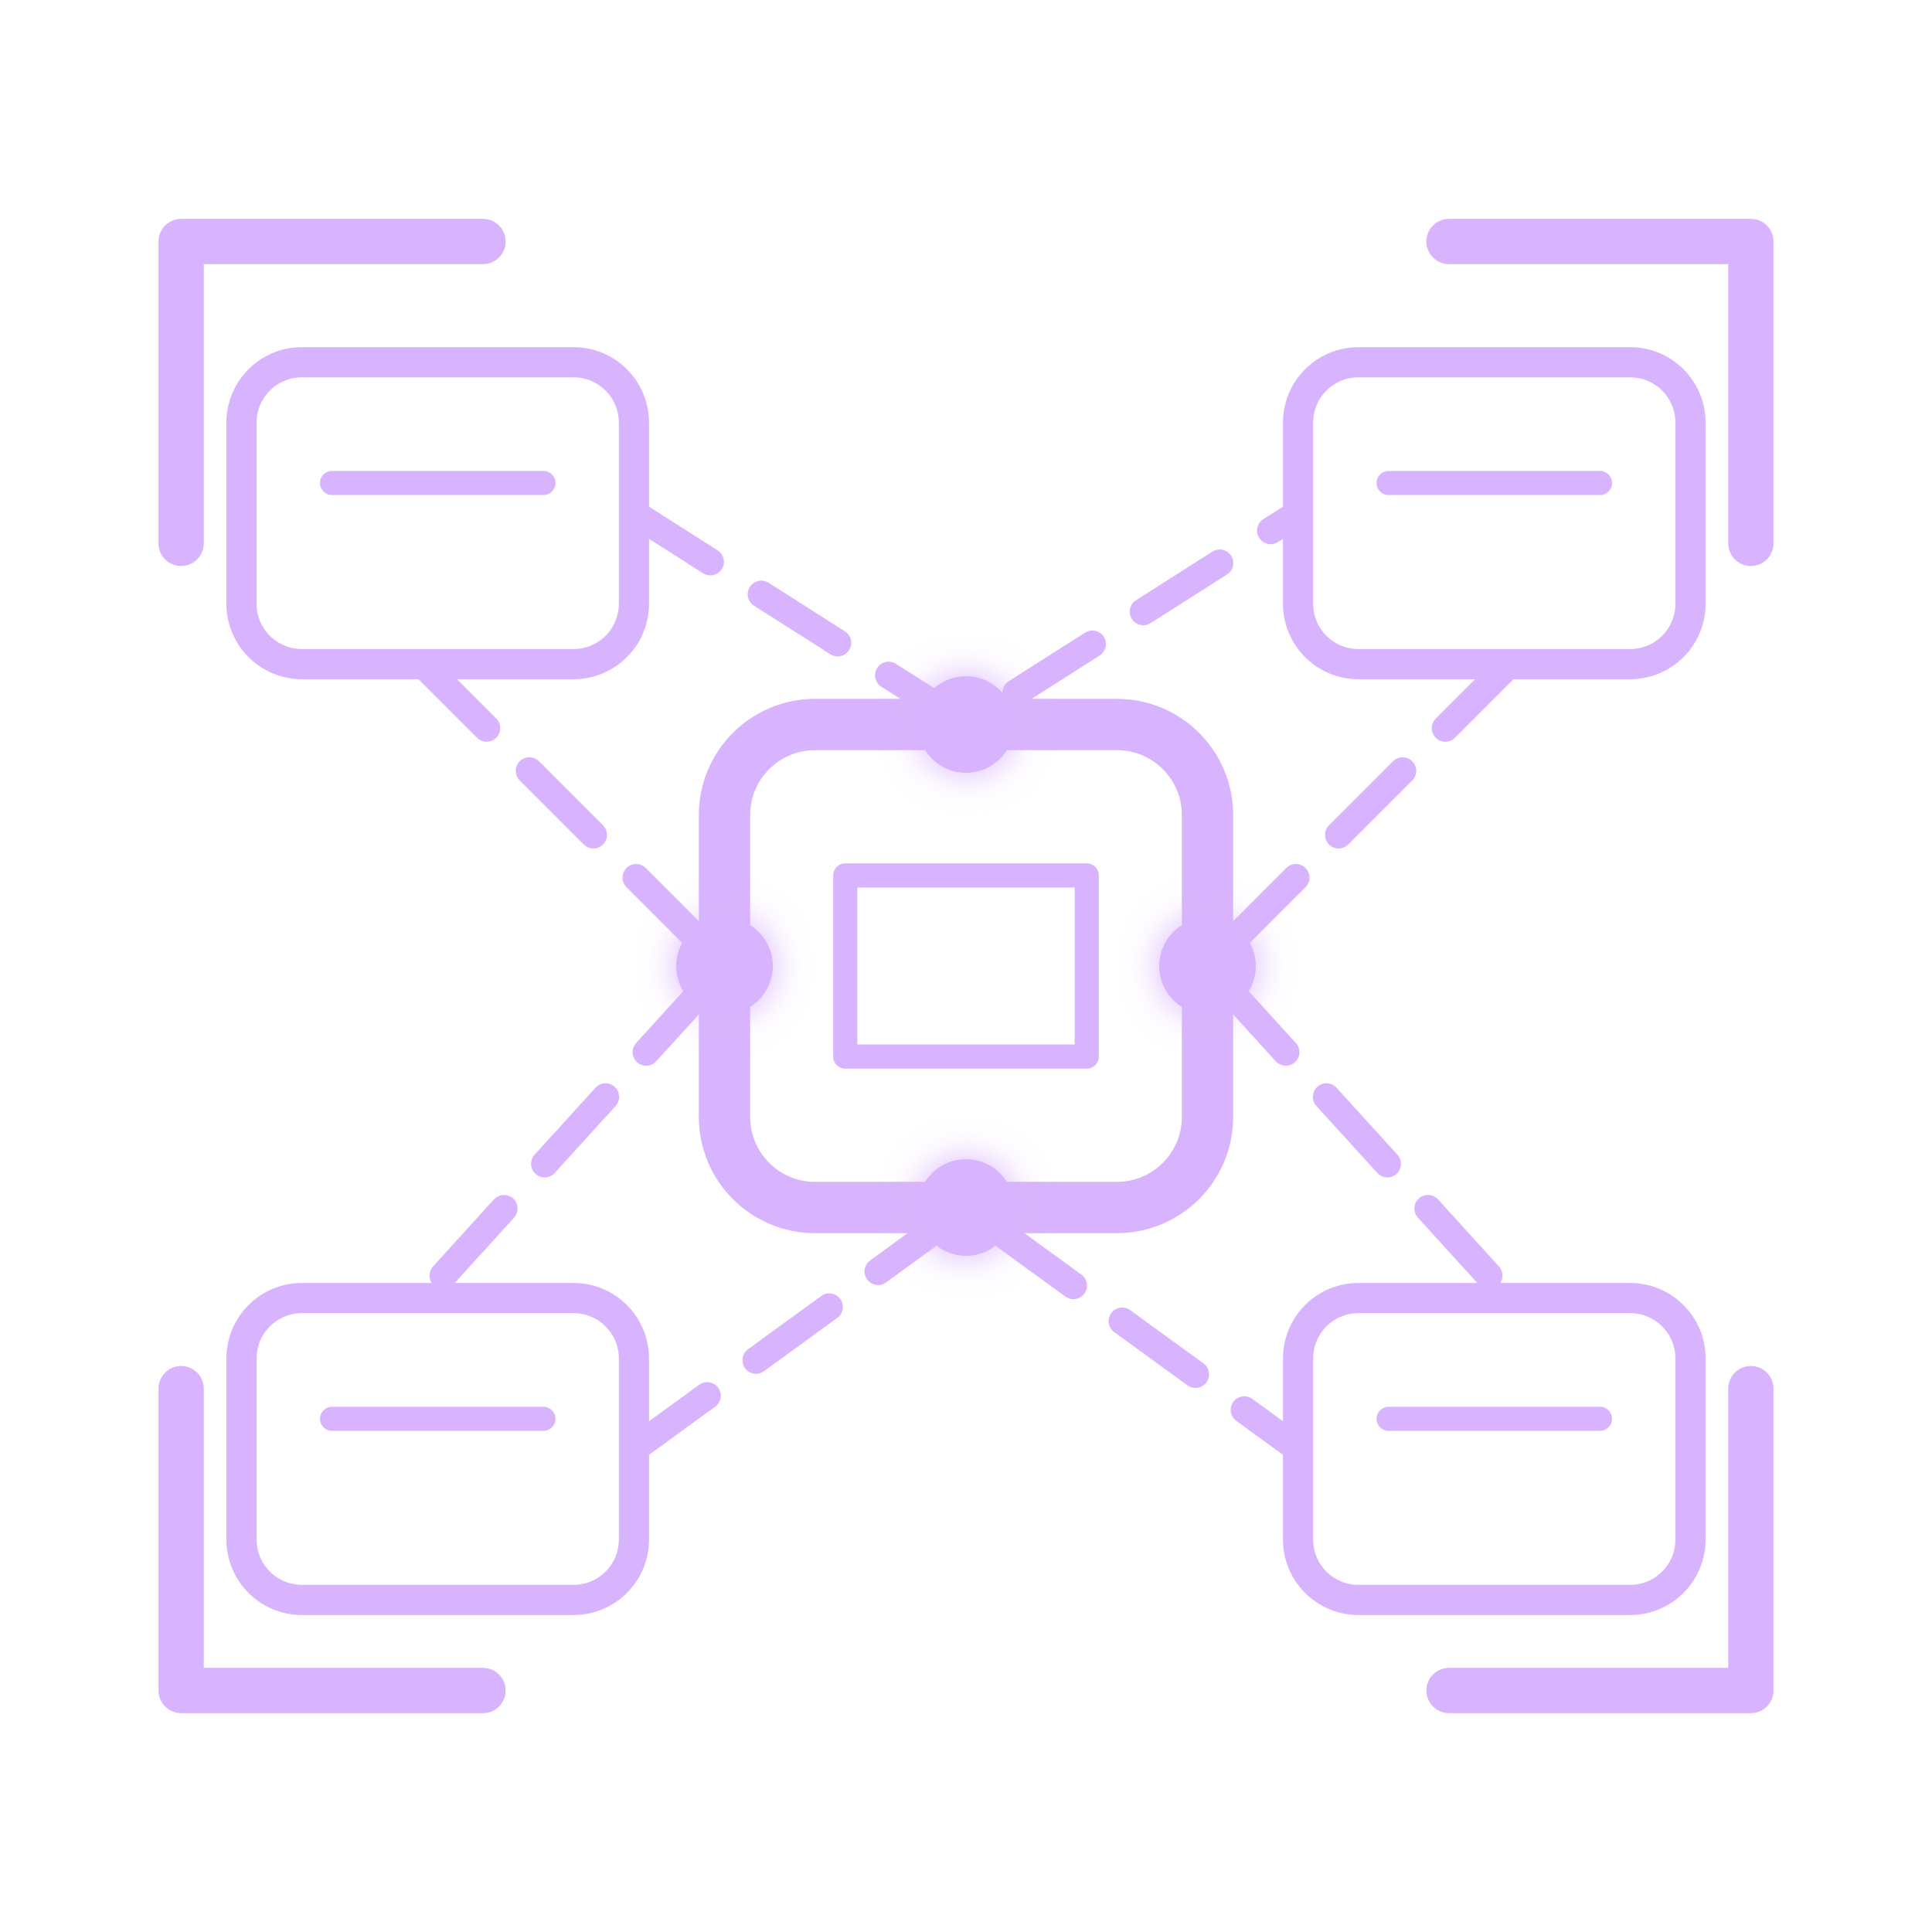
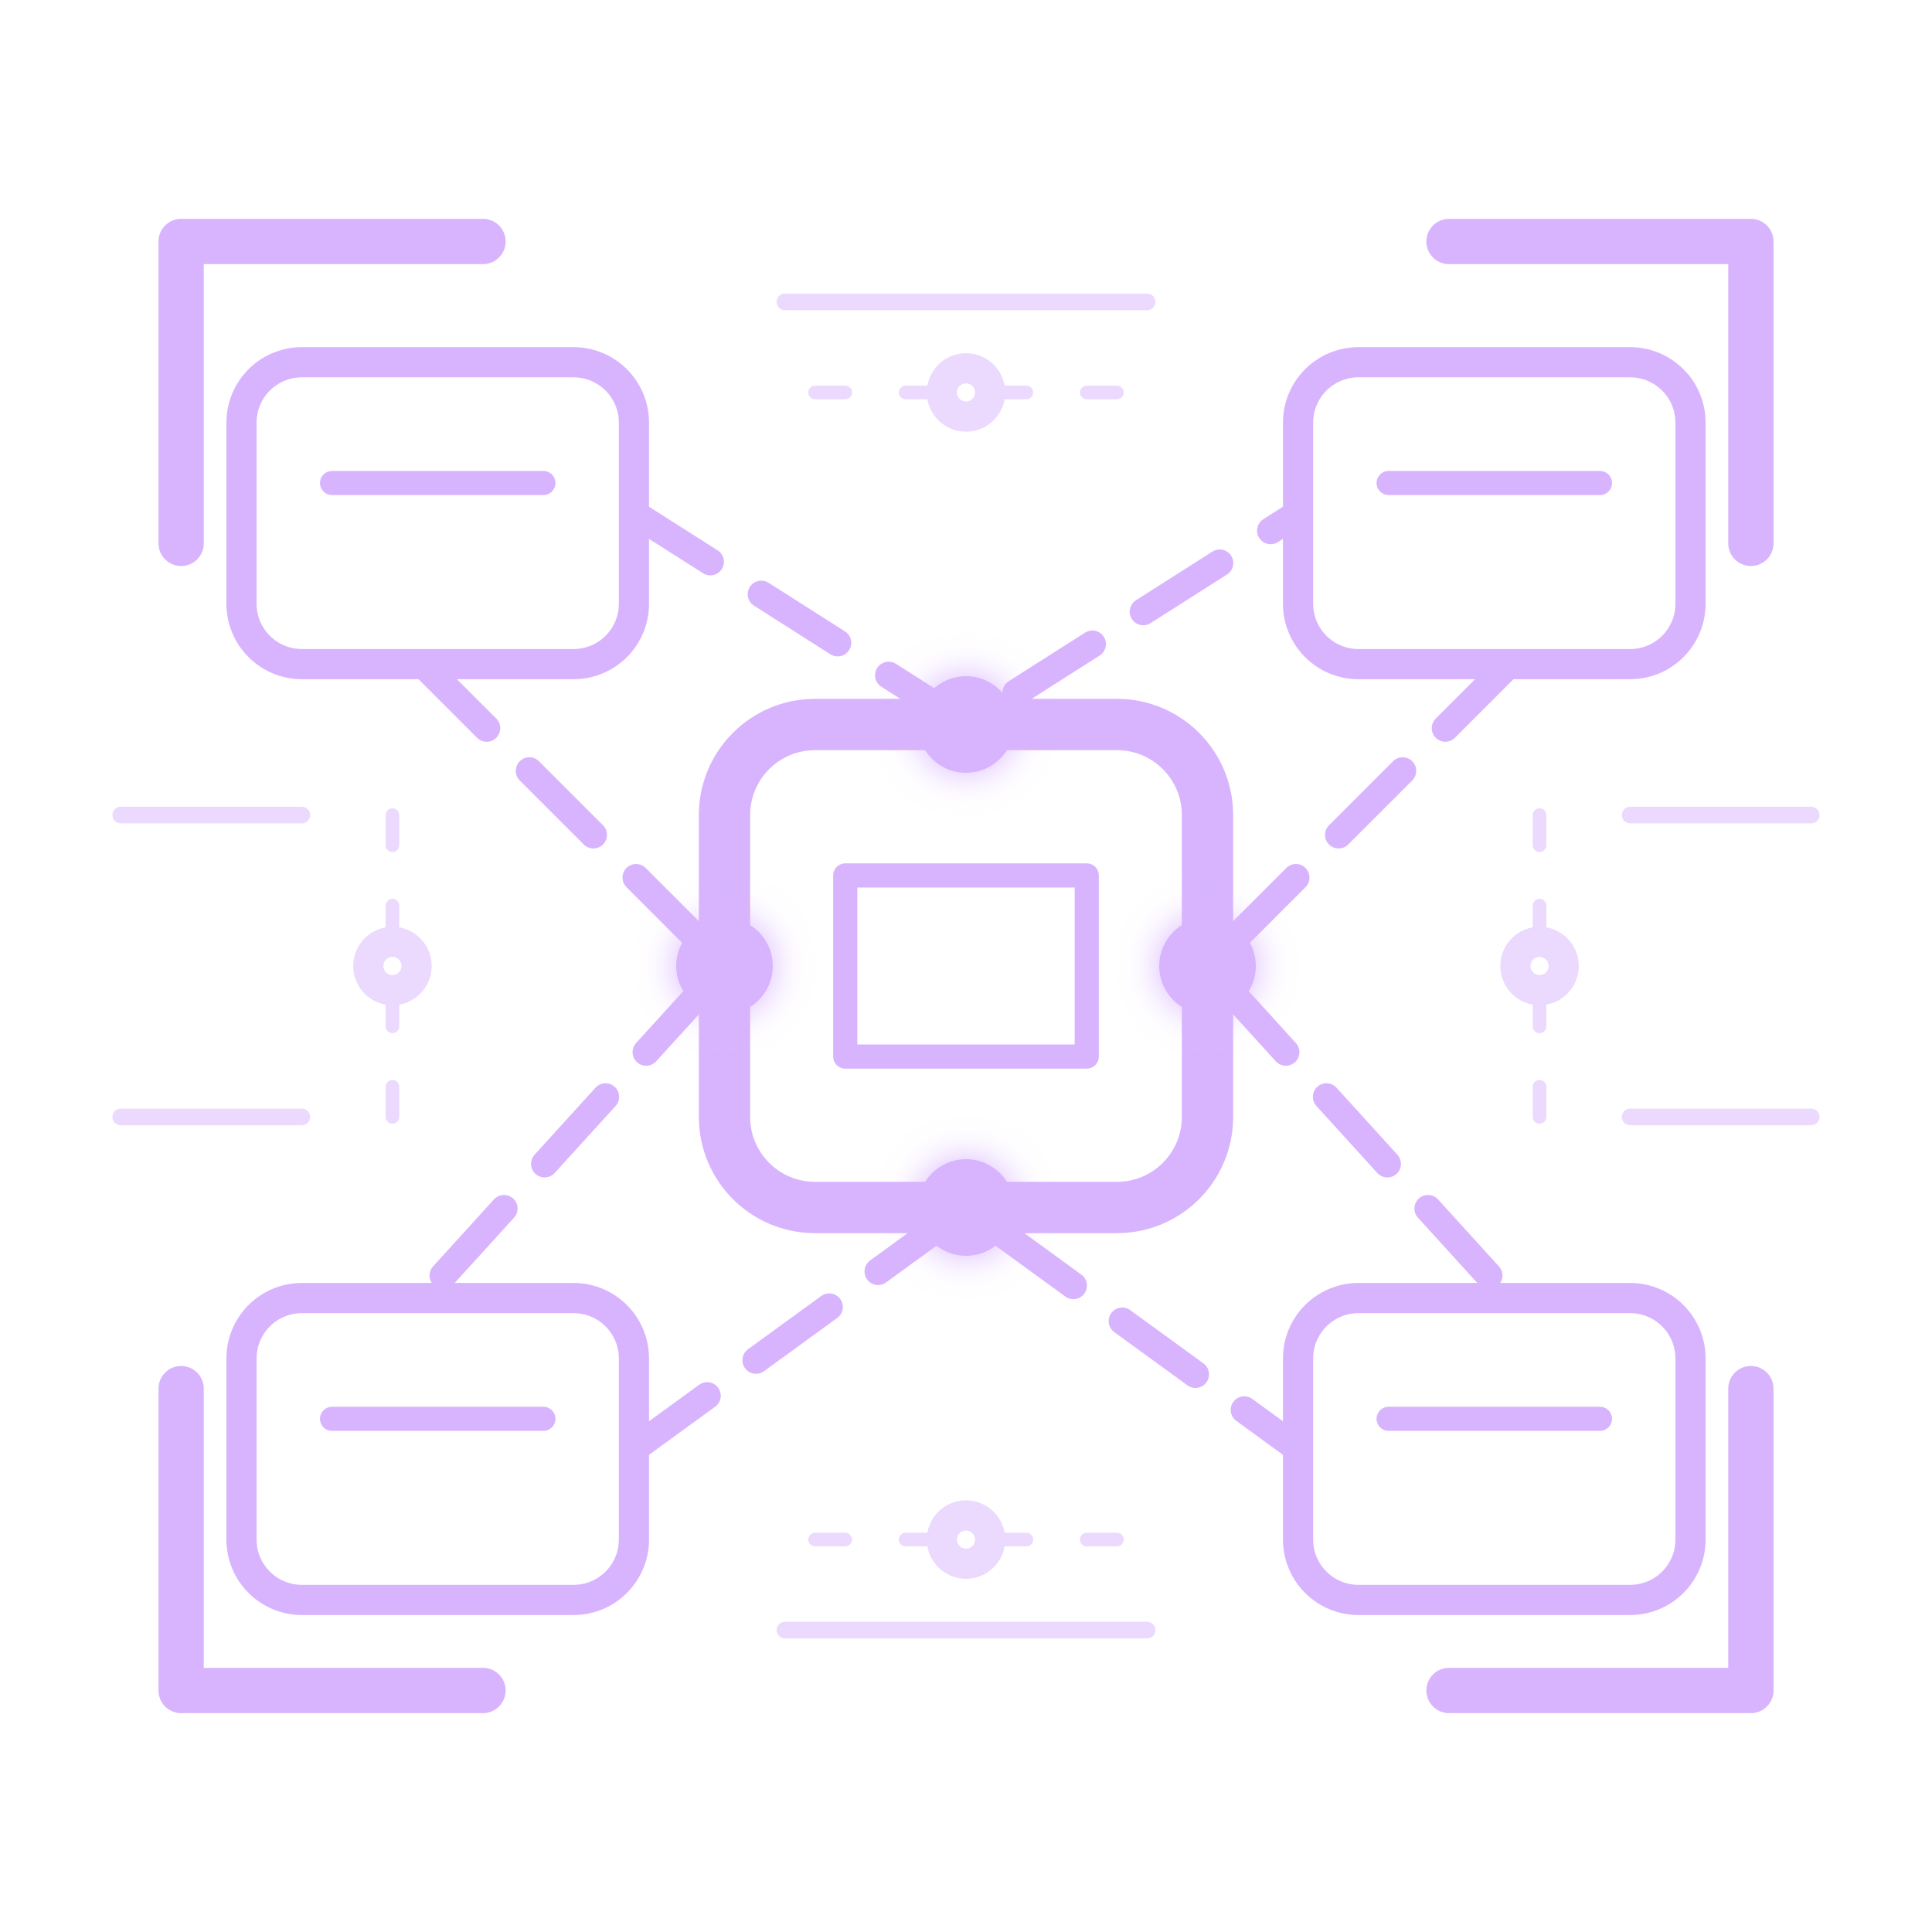
<svg xmlns="http://www.w3.org/2000/svg" viewBox="0 0 64 64" fill="none" role="img" aria-label="Registro de capacidades">
  <defs>
    <linearGradient id="bo" x1="6" y1="8" x2="58" y2="56">
      <stop stop-color="#d8b4fe" />
      <stop offset=".5" stop-color="#a855f7" />
      <stop offset="1" stop-color="#22d3ee" />
    </linearGradient>
    <filter id="bog">
      <feGaussianBlur stdDeviation=".6" result="b" />
      <feMerge>
        <feMergeNode in="b" />
        <feMergeNode in="SourceGraphic" />
      </feMerge>
    </filter>
  </defs>
  <style>.node{animation:node 2.5s ease-in-out infinite}.node:nth-child(2){animation-delay:-.8s}.node:nth-child(3){animation-delay:-1.6s}@keyframes node{50%{opacity:.35}}@media(prefers-reduced-motion:reduce){.node{animation:none}}</style>
  <g stroke="url(#bo)" stroke-linecap="round" stroke-linejoin="round">
    <path d="M6 18V8h10m32 0h10v10M6 46v10h10m32 0h10V46" stroke-width="1.5" />
    <rect x="24" y="24" width="16" height="16" rx="3" stroke-width="1.7" />
    <rect x="8" y="12" width="13" height="10" rx="2" />
    <rect x="43" y="12" width="13" height="10" rx="2" />
    <rect x="8" y="43" width="13" height="10" rx="2" />
    <rect x="43" y="43" width="13" height="10" rx="2" />
    <path d="m21 17 11 7 11-7M21 48l11-8 11 8M14 22l10 10-10 11m36-21L40 32l10 11" stroke-width=".9" stroke-dasharray="3 2" />
    <path d="M28 29h8v6h-8zM11 16h7m28 0h7M11 47h7m28 0h7" stroke-width=".8" />
    <g fill="url(#bo)" stroke="none" filter="url(#bog)">
      <circle class="node" cx="32" cy="24" r="1.6" />
      <circle class="node" cx="24" cy="32" r="1.6" />
      <circle class="node" cx="40" cy="32" r="1.6" />
      <circle class="node" cx="32" cy="40" r="1.6" />
    </g>
  </g>
+   <g stroke="url(#bo)" stroke-linecap="round" opacity=".5">
+     <path d="M26 10h12M26 54h12M4 27h6m44 0h6M4 37h6m44 0h6" stroke-width=".55" />
+     <path d="M13 27v10m38-10v10M27 13h10m-10 38h10" stroke-width=".45" stroke-dasharray="1 2" />
+     <circle cx="13" cy="32" r=".8" />
+     <circle cx="51" cy="32" r=".8" />
+     <circle cx="32" cy="13" r=".8" />
+     <circle cx="32" cy="51" r=".8" />
+   </g>
</svg>
